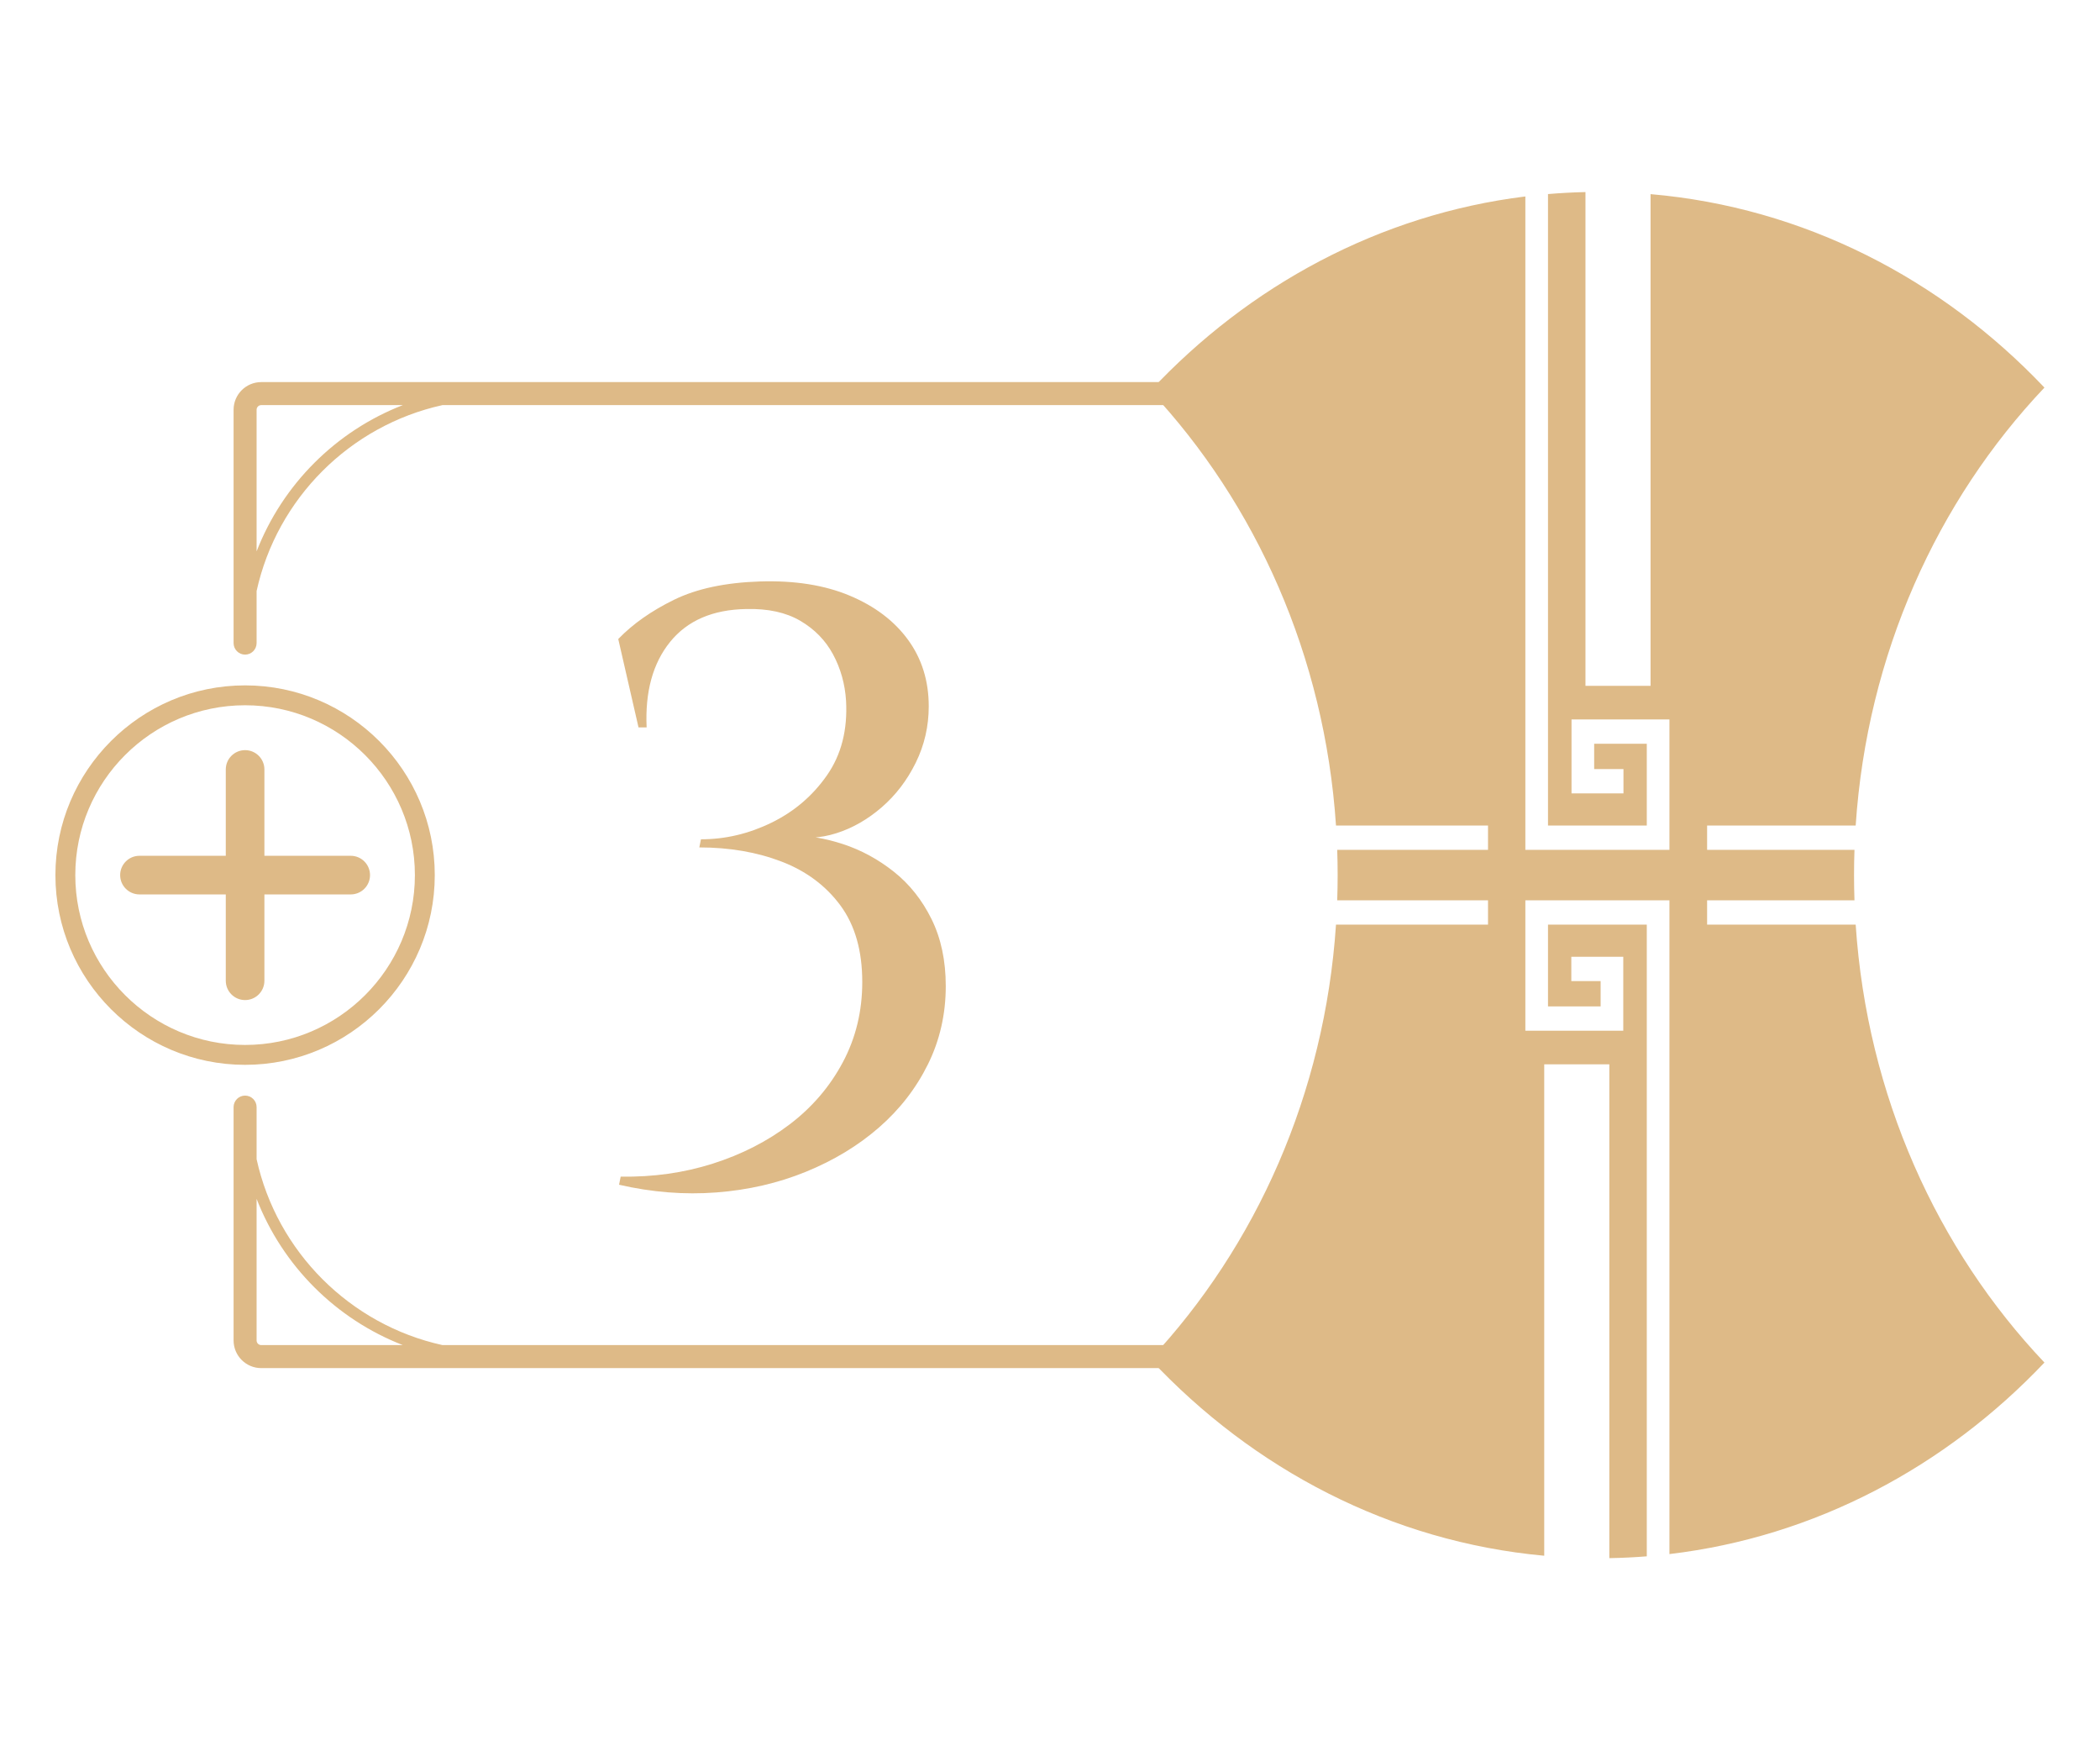
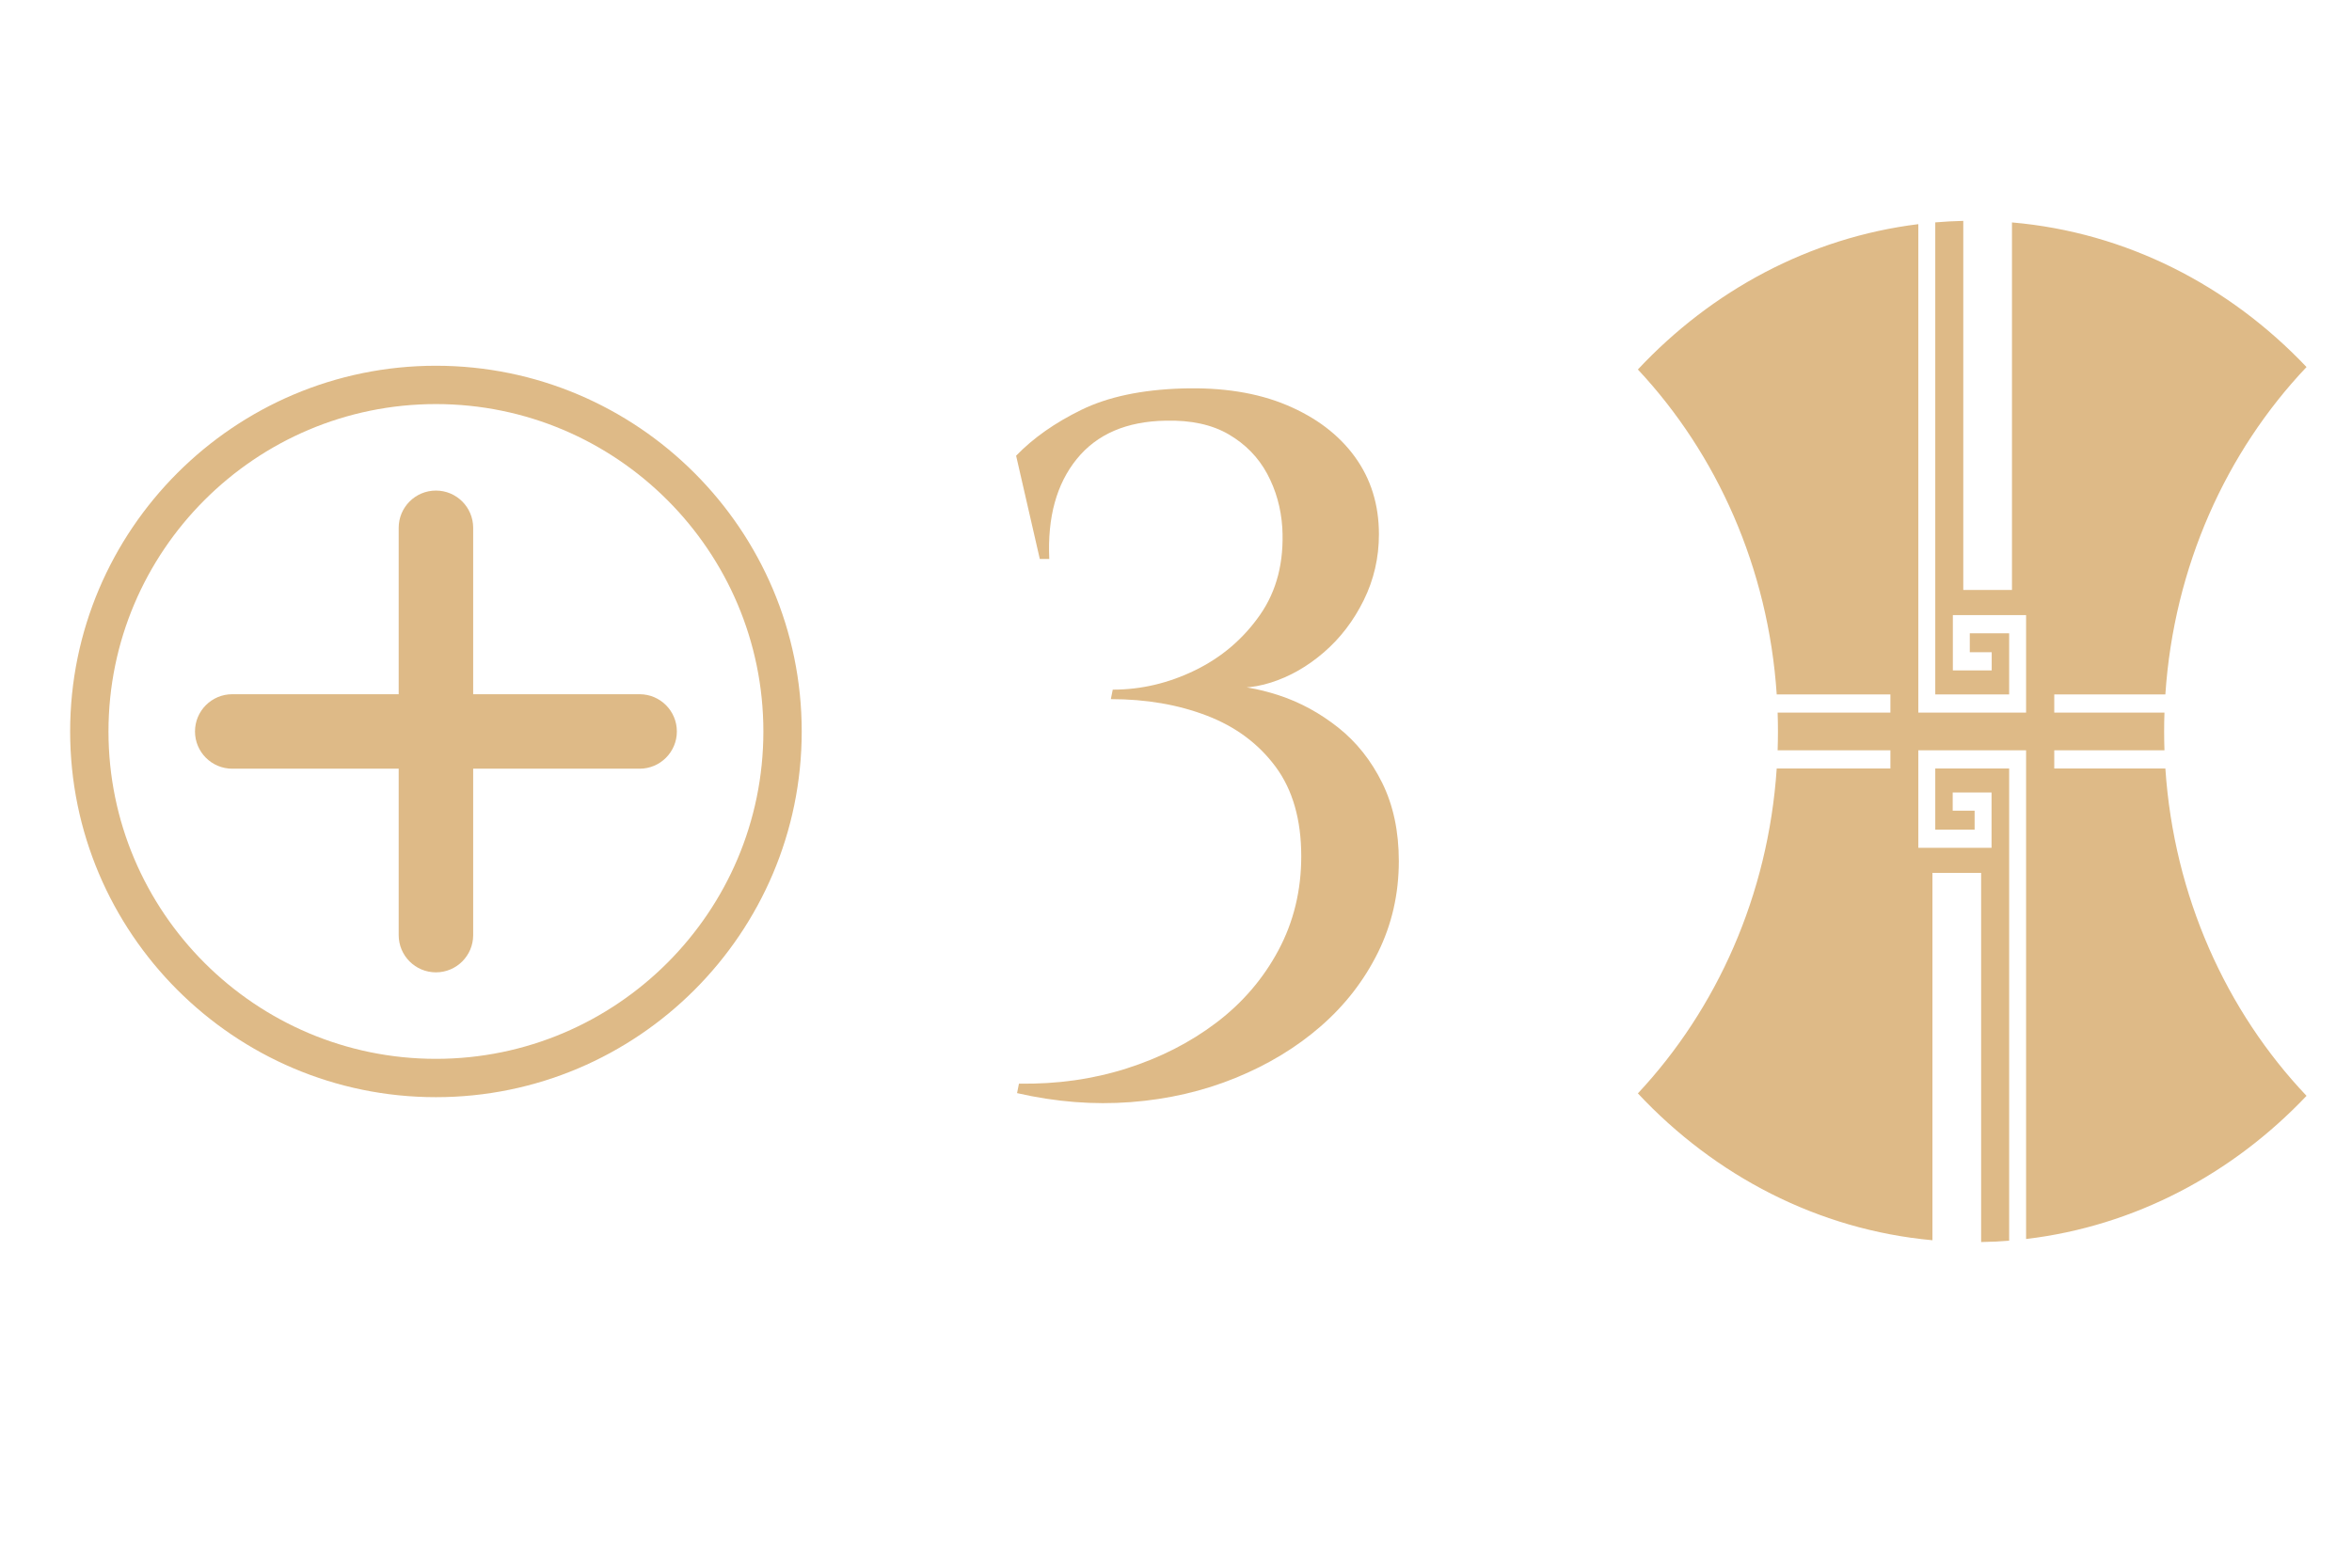
- <svg xmlns="http://www.w3.org/2000/svg" xmlns:ns1="https://www.affinity.studio/" width="100%" height="100%" viewBox="0 0 4696 3913" version="1.1" xml:space="preserve" style="fill-rule:evenodd;clip-rule:evenodd;stroke-linejoin:round;stroke-miterlimit:2;">
+ <svg xmlns="http://www.w3.org/2000/svg" xmlns:ns1="https://www.affinity.studio/" width="100%" height="100%" viewBox="0 0 4501 3001" version="1.1" xml:space="preserve" style="fill-rule:evenodd;clip-rule:evenodd;stroke-linejoin:round;stroke-miterlimit:2;">
  <g transform="matrix(1,0,0,1,-11292,-35882)">
-     <g id="Fortitude-Plus-3" ns1:id="Fortitude Plus 3" transform="matrix(4.398482,0,0,5.338123,11292.19,35882.072)">
+     <g id="Fortitude-Plus-3" ns1:id="Fortitude Plus 3" transform="matrix(4.215536,0,0,4.092943,11292.19,35882.072)">
      <rect x="0" y="0" width="1067.48" height="732.969" style="fill:none;" />
-       <g id="_--3-Foritude" ns1:id="+ 3 Foritude" transform="matrix(0.947296,0,0,0.780549,28.13001,80.42541)">
-         <g id="Inline-Frame" ns1:id="Inline Frame" transform="matrix(1,0,0,1,107.9718,116.8005)">
-           <path d="M0,499.368L0,423.377C13.936,459.297 42.561,487.922 78.48,501.856L2.49,501.856C1.117,501.856 0,500.741 0,499.368M499.857,501.856L99.751,501.856C50.095,490.921 10.932,451.756 0,402.099L0,374.164C0,370.754 -2.764,367.989 -6.174,367.989C-9.584,367.989 -12.348,370.754 -12.348,374.164L-12.348,499.368C-12.348,507.549 -5.692,514.206 2.49,514.206L499.857,514.206C503.266,514.206 506.031,511.441 506.031,508.032C506.031,504.621 503.266,501.856 499.857,501.856M2.49,-2.49L78.48,-2.49C42.561,11.446 13.936,40.071 0,75.991L0,0C0,-1.373 1.117,-2.49 2.49,-2.49M-6.174,131.379C-2.764,131.379 0,128.614 0,125.205L0,97.269C10.932,47.612 50.095,8.446 99.751,-2.49L504.399,-2.49C507.809,-2.49 510.574,-5.254 510.574,-8.664C510.574,-12.073 507.809,-14.838 504.399,-14.838L2.49,-14.838C-5.692,-14.838 -12.348,-8.182 -12.348,0L-12.348,125.205C-12.348,128.614 -9.584,131.379 -6.174,131.379" style="fill:rgb(222,186,135);fill-rule:nonzero;" />
-         </g>
-         <g id="_--Modifier" ns1:id="+ Modifier">
+       <g id="_--3-Foritude" ns1:id="+ 3 Foritude" transform="matrix(0.988407,0,0,1.018012,162.6672,-31.0336)">
+         <g id="_--Modifier" ns1:id="+ Modifier" transform="matrix(1.650327,0,0,1.650327,-132.4037,-238.3345)">
          <g transform="matrix(1,0,0,1,158.4851,376.8479)">
            <path d="M0,-20.728L-46.323,-20.728L-46.323,-67.051C-46.323,-72.772 -50.963,-77.416 -56.688,-77.416C-62.412,-77.416 -67.052,-72.772 -67.052,-67.051L-67.052,-20.728L-113.375,-20.728C-119.096,-20.728 -123.74,-16.088 -123.74,-10.364C-123.74,-4.639 -119.096,0.001 -113.375,0.001L-67.052,0.001L-67.052,46.324C-67.052,52.045 -62.412,56.688 -56.688,56.688C-50.963,56.688 -46.323,52.045 -46.323,46.324L-46.323,0.001L0,0.001C5.72,0.001 10.364,-4.639 10.364,-10.364C10.364,-16.088 5.72,-20.728 0,-20.728" style="fill:rgb(222,186,135);fill-rule:nonzero;" />
          </g>
          <g transform="matrix(1,0,0,1,101.7976,457.6126)">
            <path d="M0,-182.257C-50.247,-182.257 -91.129,-141.377 -91.129,-91.128C-91.129,-40.88 -50.247,0.001 0,0.001C50.247,0.001 91.129,-40.88 91.129,-91.128C91.129,-141.377 50.247,-182.257 0,-182.257M0,10.67C-56.132,10.67 -101.798,-34.996 -101.798,-91.128C-101.798,-147.26 -56.132,-192.927 0,-192.927C56.132,-192.927 101.798,-147.26 101.798,-91.128C101.798,-34.996 56.132,10.67 0,10.67" style="fill:rgb(222,186,135);fill-rule:nonzero;" />
          </g>
        </g>
        <g id="_2" ns1:id="2" transform="matrix(1,0,0,1,378.2052,537.4807)">
          <path d="M0,-328.555C18.559,-329.133 34.588,-326.597 48.076,-320.941C61.563,-315.285 72.005,-307.379 79.401,-297.23C86.797,-287.074 90.496,-275.184 90.496,-261.554C90.496,-250.82 88.171,-240.738 83.534,-231.316C78.891,-221.887 72.8,-213.913 65.261,-207.387C57.715,-200.861 49.599,-196.218 40.897,-193.465C32.196,-190.705 23.929,-190.345 16.098,-192.377C25.377,-192.377 34.874,-190.78 44.595,-187.591C54.31,-184.396 63.372,-179.468 71.787,-172.799C80.196,-166.123 86.94,-157.639 92.019,-147.347C97.09,-137.048 99.632,-125.083 99.632,-111.453C99.632,-96.368 96.437,-82.371 90.061,-69.469C83.677,-56.559 74.901,-45.247 63.738,-35.533C52.569,-25.812 39.517,-17.912 24.582,-11.822C9.64,-5.73 -6.383,-2.032 -23.494,-0.727C-40.611,0.578 -58.014,-0.802 -75.703,-4.86L-74.833,-9.211C-57.43,-8.926 -40.972,-11.243 -25.452,-16.172C-9.938,-21.101 3.841,-28.137 15.88,-37.273C27.913,-46.41 37.417,-57.504 44.378,-70.556C51.339,-83.609 54.819,-97.966 54.819,-113.629C54.819,-130.447 50.904,-144.152 43.072,-154.743C35.241,-165.328 24.725,-173.159 11.53,-178.237C-1.672,-183.308 -16.39,-185.851 -32.63,-185.851L-31.76,-190.202C-18.708,-190.202 -6.091,-193.173 6.091,-199.121C18.273,-205.062 28.205,-213.546 35.894,-224.573C43.576,-235.592 46.988,-248.937 46.118,-264.599C45.533,-273.586 43.215,-281.853 39.157,-289.398C35.092,-296.937 29.218,-302.954 21.536,-307.454C13.848,-311.948 4.201,-314.048 -7.396,-313.762C-25.384,-313.47 -39.014,-307.597 -48.293,-296.142C-57.579,-284.68 -61.78,-269.385 -60.91,-250.242L-65.261,-250.242L-76.138,-297.665C-68.307,-305.782 -58.3,-312.818 -46.118,-318.766C-33.936,-324.707 -18.565,-327.971 0,-328.555" style="fill:rgb(222,186,135);fill-rule:nonzero;" />
        </g>
-         <g id="Foritude" transform="matrix(1,0,0,1,1067.481,104.9445)">
+         <g id="Fortitude" transform="matrix(0.64,0,0,0.64,894.7358,199.0989)">
          <path d="M0,523.08C-53.116,579.101 -123.227,616.603 -201.258,625.843L-201.258,275.053L-278.586,275.053L-278.586,345.031L-226.036,345.031L-226.036,305.348L-253.919,305.348L-253.919,318.401L-238.19,318.401L-238.19,331.977L-266.432,331.977L-266.432,288.106L-213.412,288.106L-213.412,627.051C-220.061,627.584 -226.766,627.91 -233.516,628.025L-233.516,363.066L-268.458,363.066L-268.458,626.735C-350.707,619.208 -424.631,580.352 -479.849,521.323C-423.218,460.782 -386.272,379.035 -380.21,288.106L-298.624,288.106L-298.624,275.053L-379.557,275.053C-379.4,270.566 -379.324,266.057 -379.324,261.526C-379.324,256.996 -379.4,252.487 -379.557,248L-298.624,248L-298.624,234.946L-380.21,234.946C-386.272,144.018 -423.218,62.265 -479.849,1.724C-426.91,-54.874 -356.769,-92.925 -278.586,-102.595L-278.586,248L-201.258,248L-201.258,178.022L-253.807,178.022L-253.807,217.699L-225.93,217.699L-225.93,204.646L-241.654,204.646L-241.654,191.076L-213.412,191.076L-213.412,234.946L-266.432,234.946L-266.432,-103.868C-259.783,-104.433 -253.078,-104.792 -246.328,-104.945L-246.328,159.981L-211.386,159.981L-211.386,-103.835C-129.294,-96.748 -55.405,-58.469 0,-0.033C-57.562,60.671 -95.178,143.126 -101.305,234.946L-181.038,234.946L-181.038,248L-101.953,248C-102.11,252.487 -102.186,256.996 -102.186,261.526C-102.186,266.057 -102.11,270.566 -101.953,275.053L-181.038,275.053L-181.038,288.106L-101.305,288.106C-95.178,379.921 -57.562,462.376 0,523.08" style="fill:rgb(222,186,135);fill-rule:nonzero;" />
        </g>
      </g>
    </g>
  </g>
</svg>
